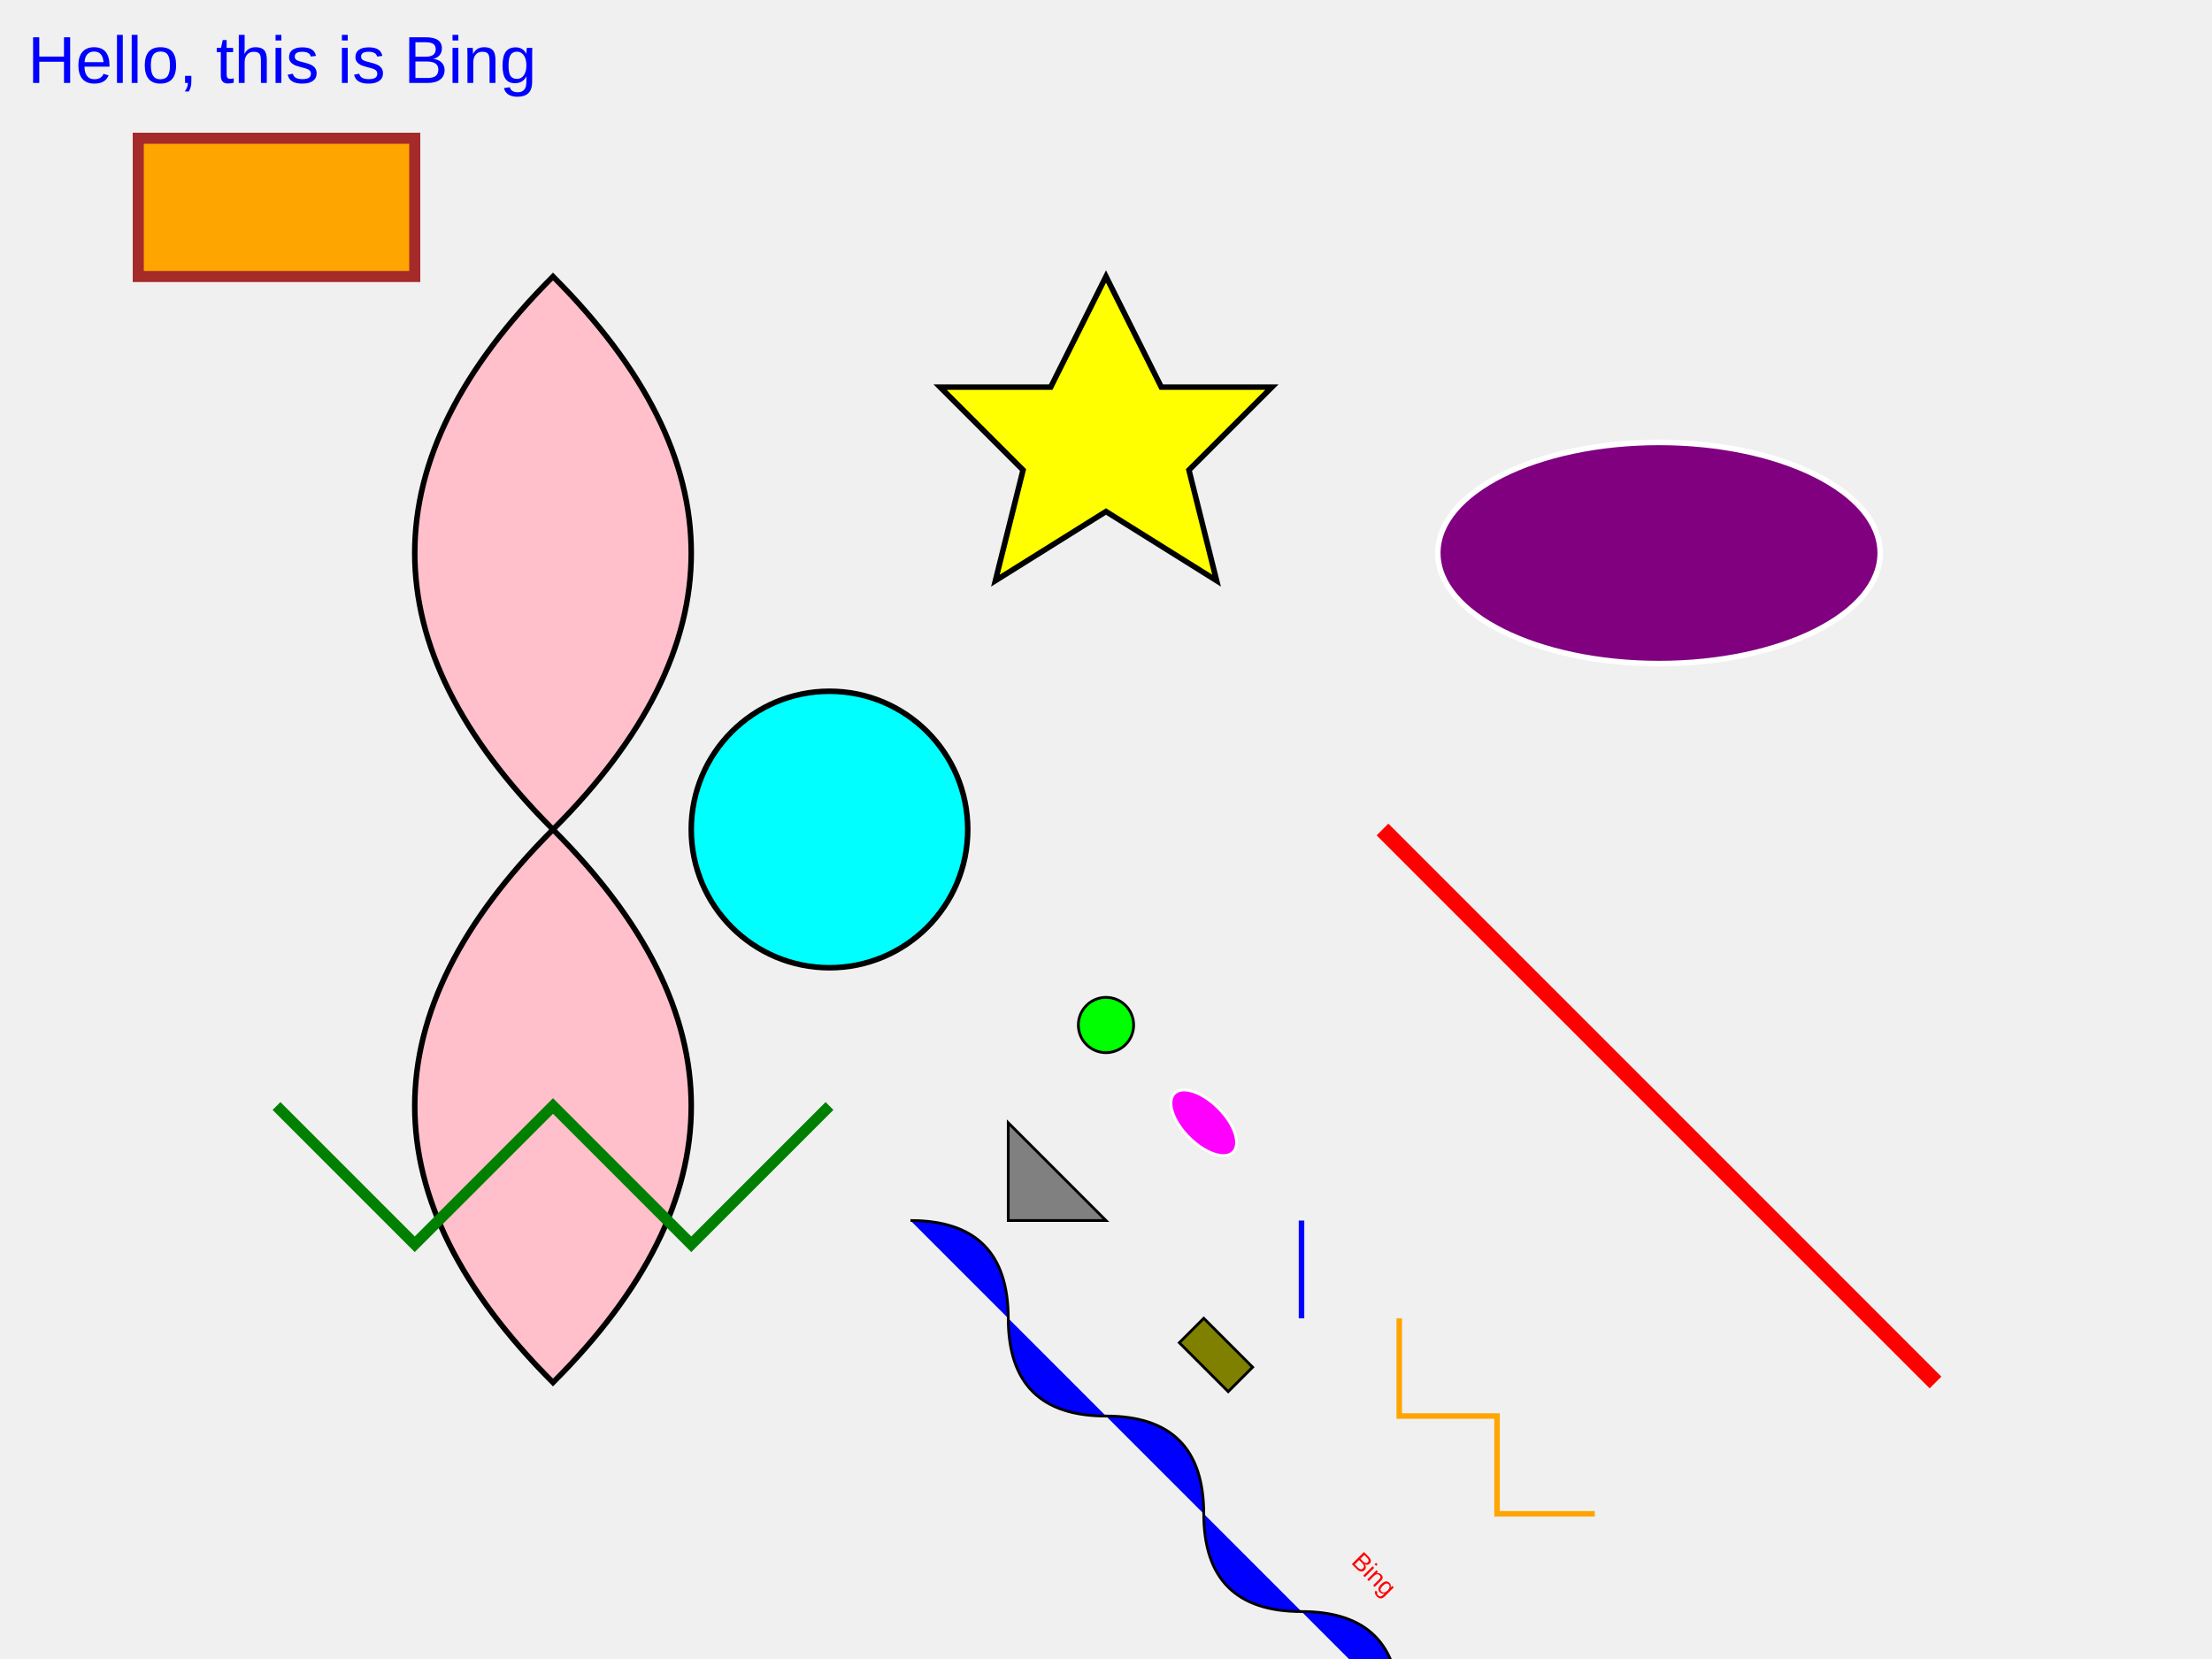
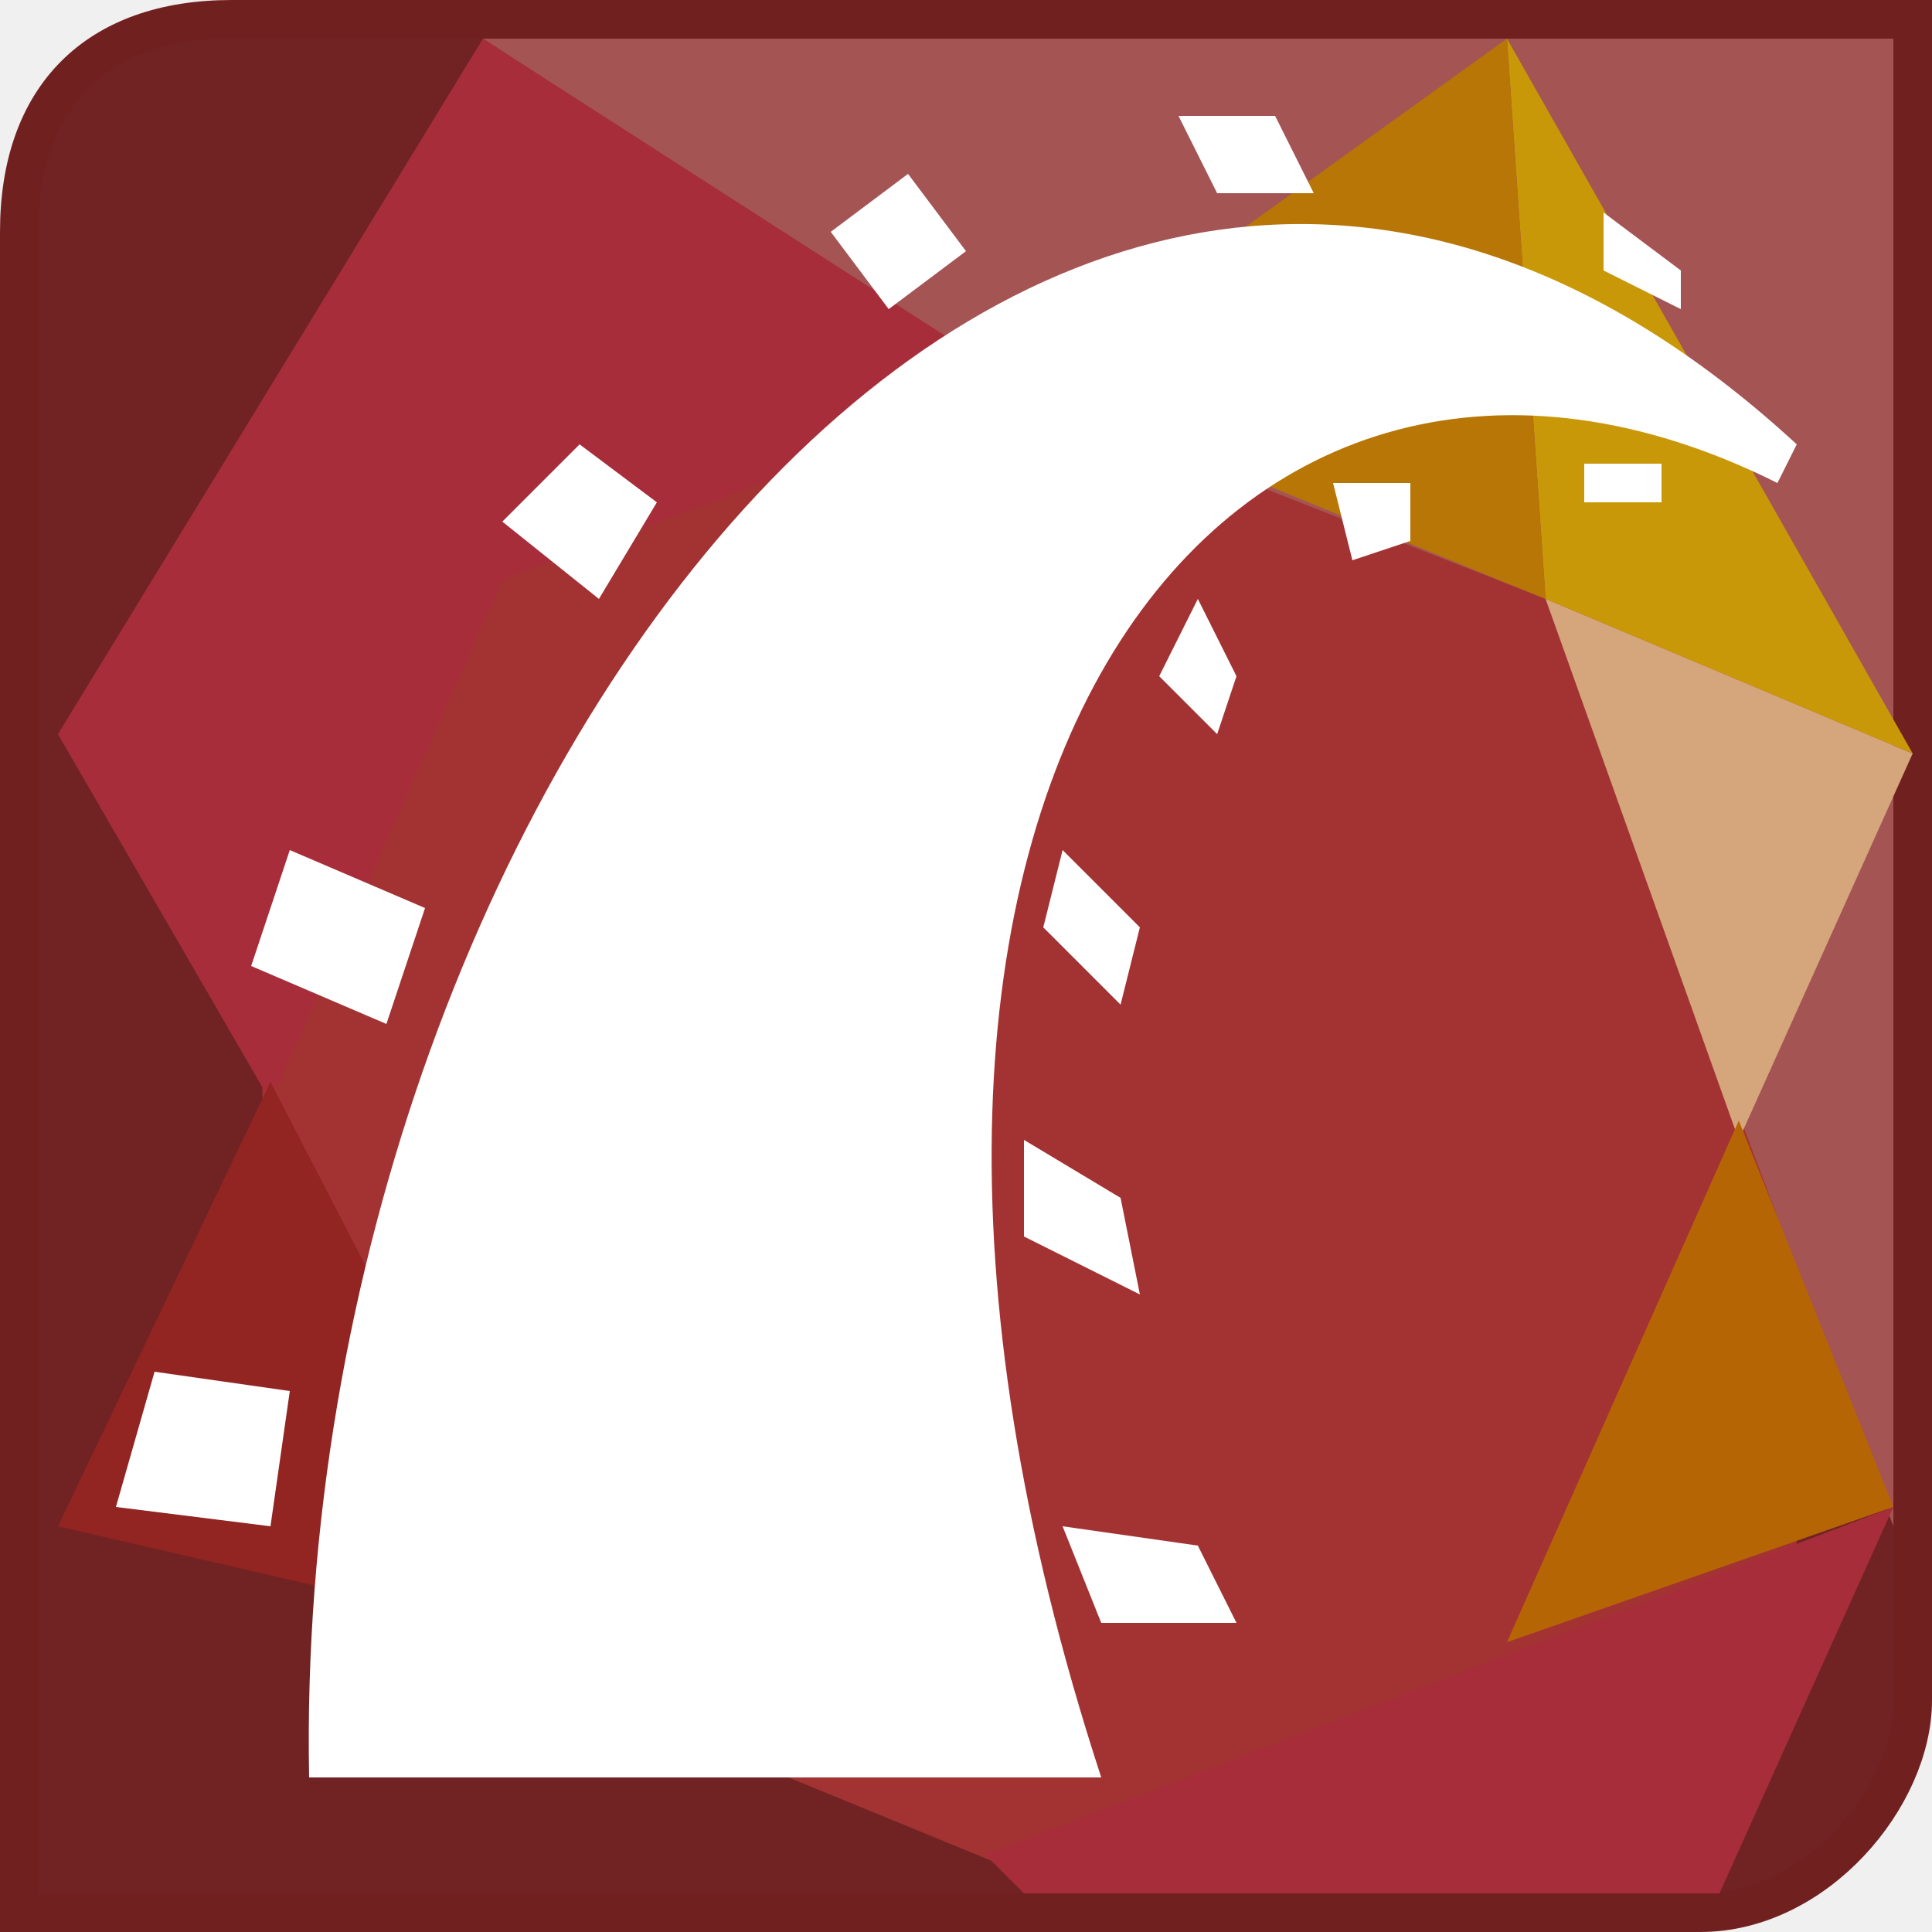
- <svg xmlns="http://www.w3.org/2000/svg" width="800" height="600">
-   <path fill="pink" stroke="black" stroke-width="2" d="M 200 300 Q 100 200 200 100 Q 300 200 200 300 Q 100 400 200 500 Q 300 400 200 300 Z" />
-   <text x="10" y="30" font-family="Arial" font-size="24" fill="blue">Hello, this is Bing</text>
-   <polygon points="400,100 380,140 340,140 370,170 360,210 400,185 440,210 430,170 460,140 420,140" fill="yellow" stroke="black" stroke-width="2" />
-   <polyline points="100,400 150,450 200,400 250,450 300,400" fill="none" stroke="green" stroke-width="4" />
-   <line x1="500" y1="300" x2="700" y2="500" stroke="red" stroke-width="6" />
-   <rect x="50" y="50" width="100" height="50" fill="orange" stroke="brown" stroke-width="4" />
-   <ellipse cx="600" cy="200" rx="80" ry="40" fill="purple" stroke="white" stroke-width="2" />
-   <circle cx="300" cy="300" r="50" fill="cyan" stroke="black" stroke-width="2" />
-   <g transform="translate(400,300) scale(0.5) rotate(45)">
-     <circle cx="100" cy="100" r="20" fill="lime" stroke="black" stroke-width="2" />
-     <ellipse cx="200" cy="100" rx="30" ry="15" fill="magenta" stroke="white" stroke-width="2" />
-     <line x1="300" y1="100" x2="350" y2="150" stroke="blue" stroke-width="4" />
-     <polyline points="400,100 450,150 500,100 550,150 600,100" fill="none" stroke="orange" stroke-width="4" />
-     <polygon points="100,200 150,250 200,200" fill="gray" stroke="black" stroke-width="2" />
-     <rect x="300" y="200" width="50" height="25" fill="olive" stroke="black" stroke-width="2" />
-     <text x="500" y="250" font-family="Arial" font-size="18" fill="red">Bing</text>
-     <path id="bird" fill="blue" stroke="black" stroke-width="2" d="M 100 300 Q 150 250 200 300 Q 250 350 300 300 Q 350 250 400 300 Q 450 350 500 300 Q 550 250 600 300 Q 650 350 700 300 Q 750 250 800 300 Q 850 350 900 300 Q 950 250 1000 300" />
-   </g>
+ <svg xmlns="http://www.w3.org/2000/svg" viewBox="0 0 100 100">
+   <path d="M1,12c0-7,4-11,11-11h87v87c0,5-5,11-11,11h-87z" fill="rgb(113, 35, 35)" stroke="rgb(113, 32, 32)" stroke-width="2" />
+   <path d="M13,22h80v60l-40,15l-39-16z" fill="rgb(163, 51, 51)" />
+   <path d="M25,2l27,18l28,11l18,48v-77z" fill="rgb(165, 84, 84)" />
+   <path d="M80,31l19,8l-9,20z" fill="rgb(213, 166, 124)" />
+   <path d="M78,2l2,29l19,8z" fill="rgb(201, 152, 8)" />
+   <path d="M53,20l25-18l2,29z" fill="rgb(183, 118, 6)" />
+   <path d="M90,58l8,20l-20,7z" fill="rgb(182, 101, 5)" />
+   <path d="M98,78l-47,18l2,2h36zM25,2l28,18l-27,10l-12,27l-11-19z" fill="rgb(167, 45, 58)" />
+   <path d="M14,56l-11,23l26,6z" fill="rgb(146, 36, 34)" />
+   <path d="M93,23c-38-35-78,17-77,69h41c-17-52,7-81,35-67zM62,80l-7-1l2,5h7zM15,72l-7-1l-2,7l8,1zM58,62l-5-3v5l6,3zM22,47l-7-3l-2,6l7,3zM59,48l-4-4l-1,4l4,4zM62,31l-2,4l3,3l1-3zM34,26l-4-3l-4,4l5,4zM73,25h-4l1,4l3-1zM86,24h-4v2h4zM87,14l-4-3v3l4,2zM50,13l-3-4l-4,3l3,4zM68,10l-2-4h-5l2,4z" fill="rgb(255, 255, 255)" />
</svg>
